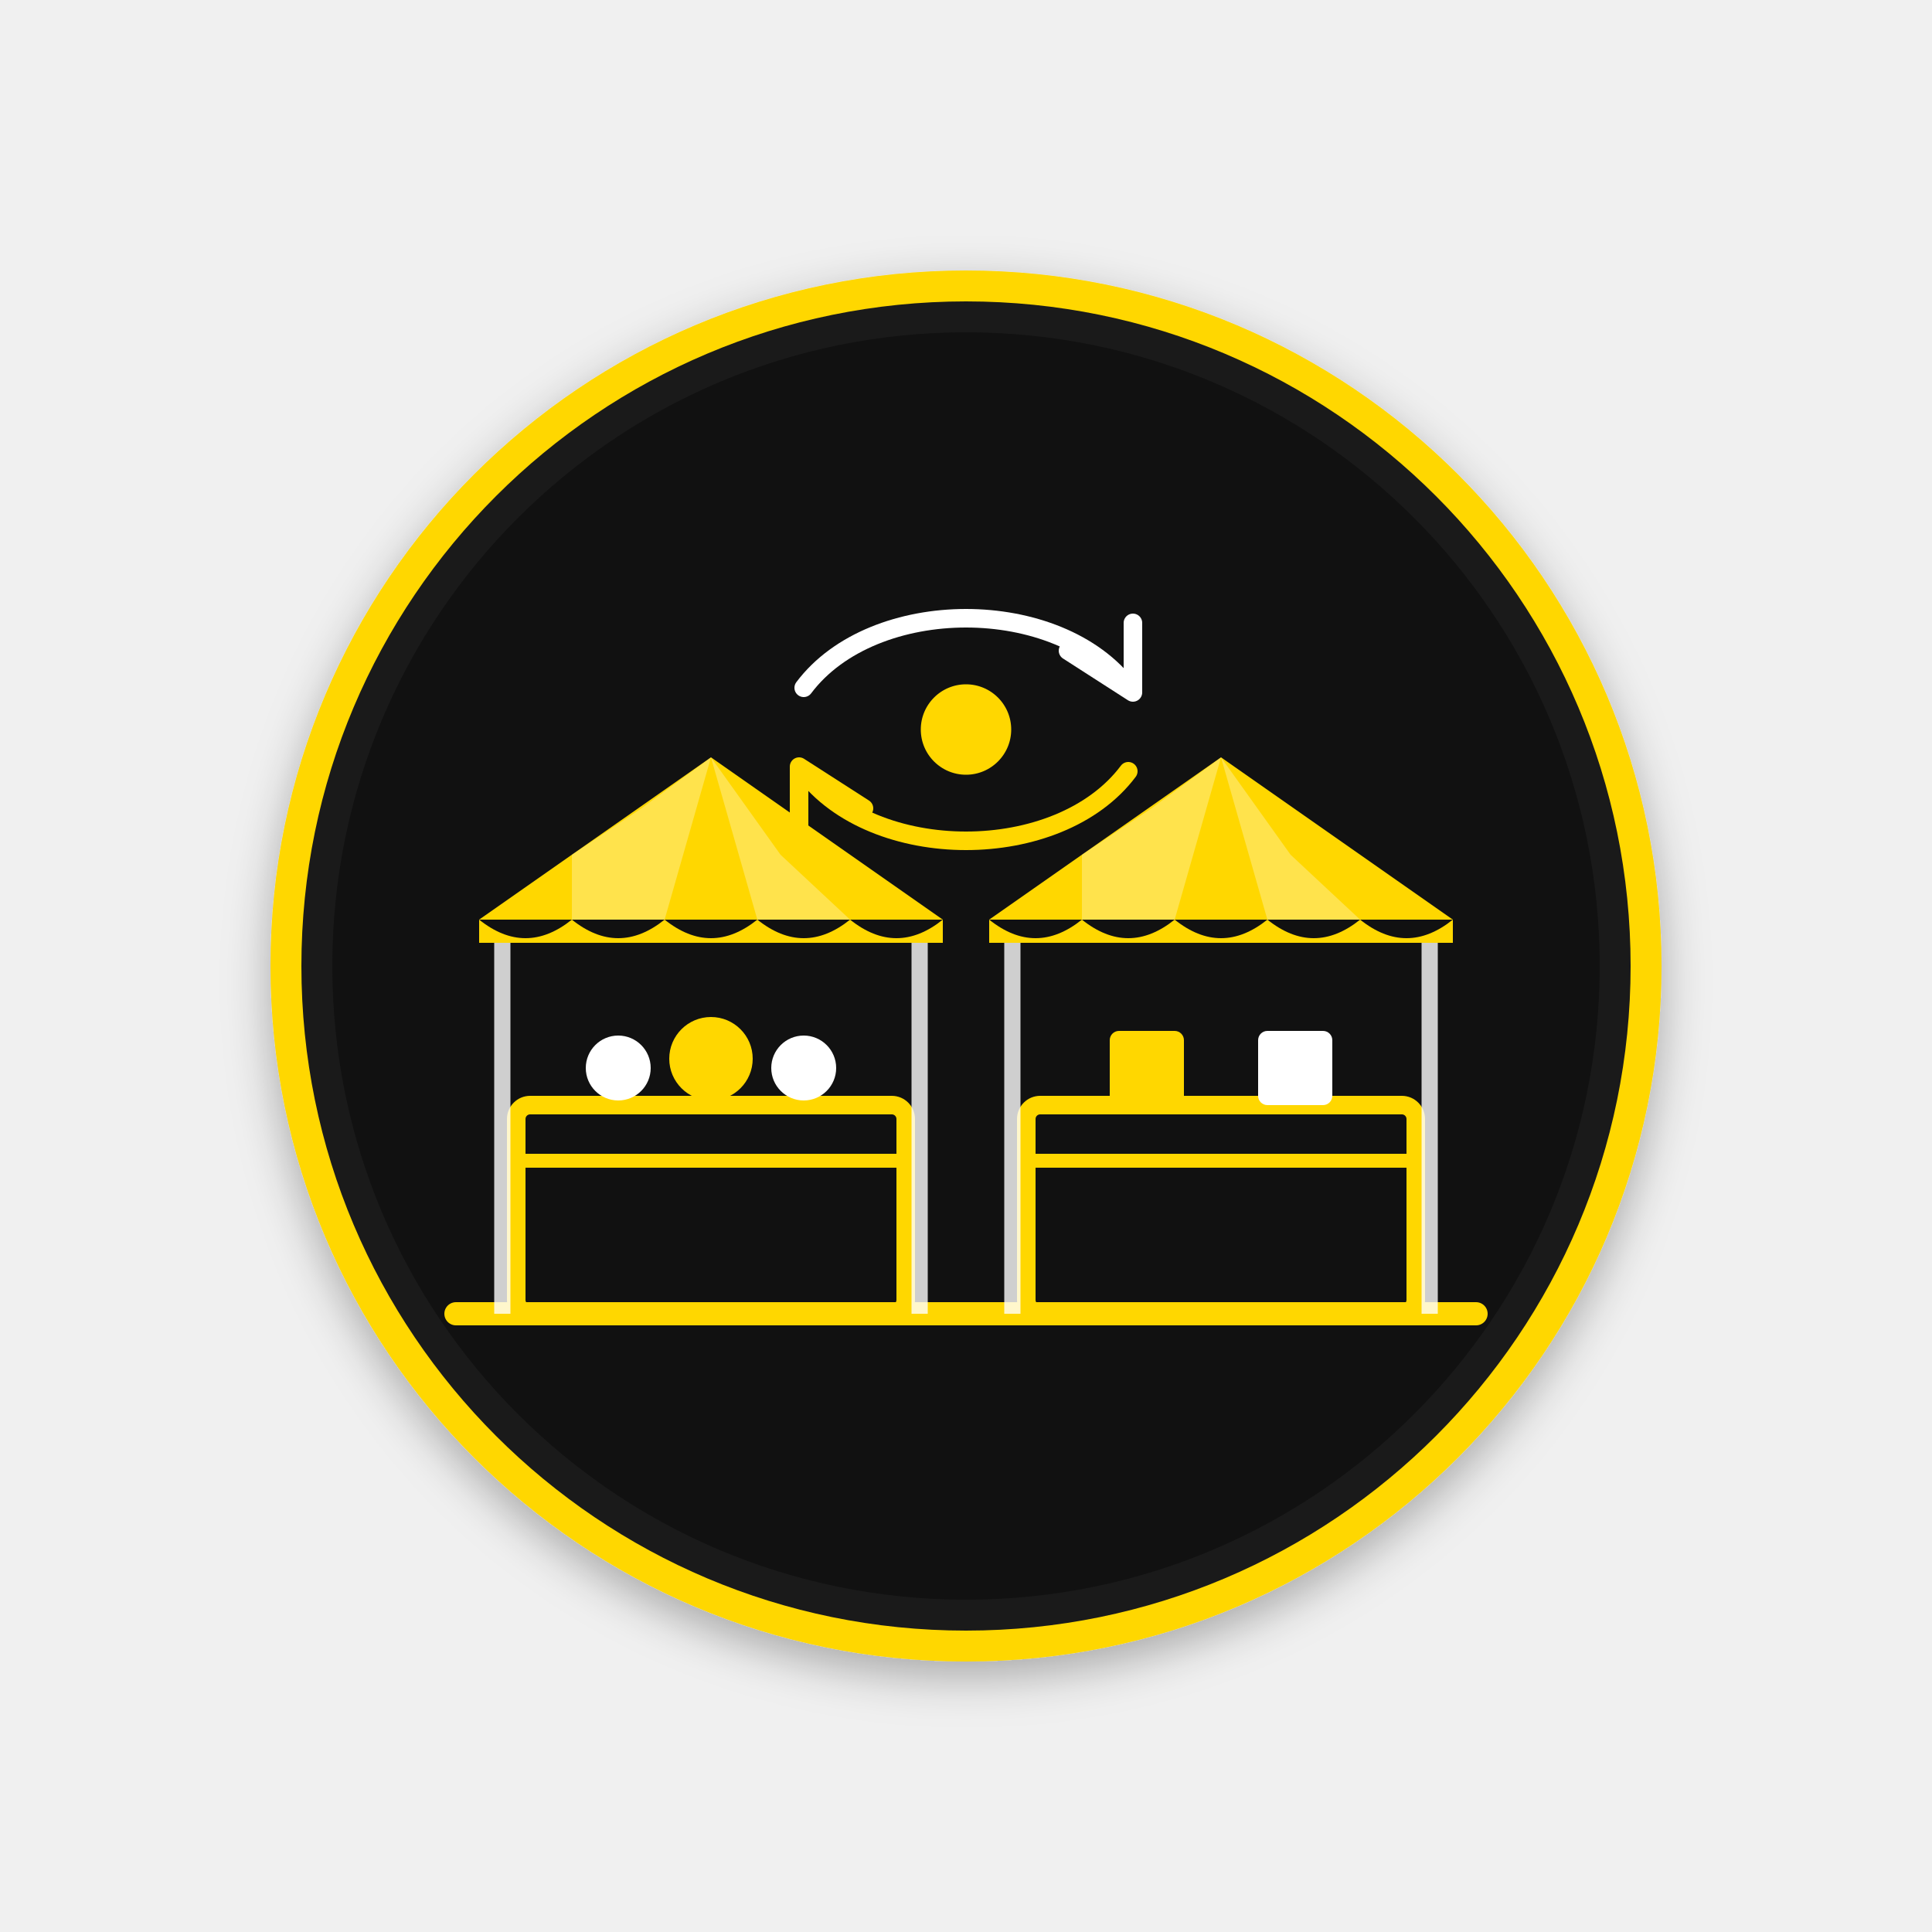
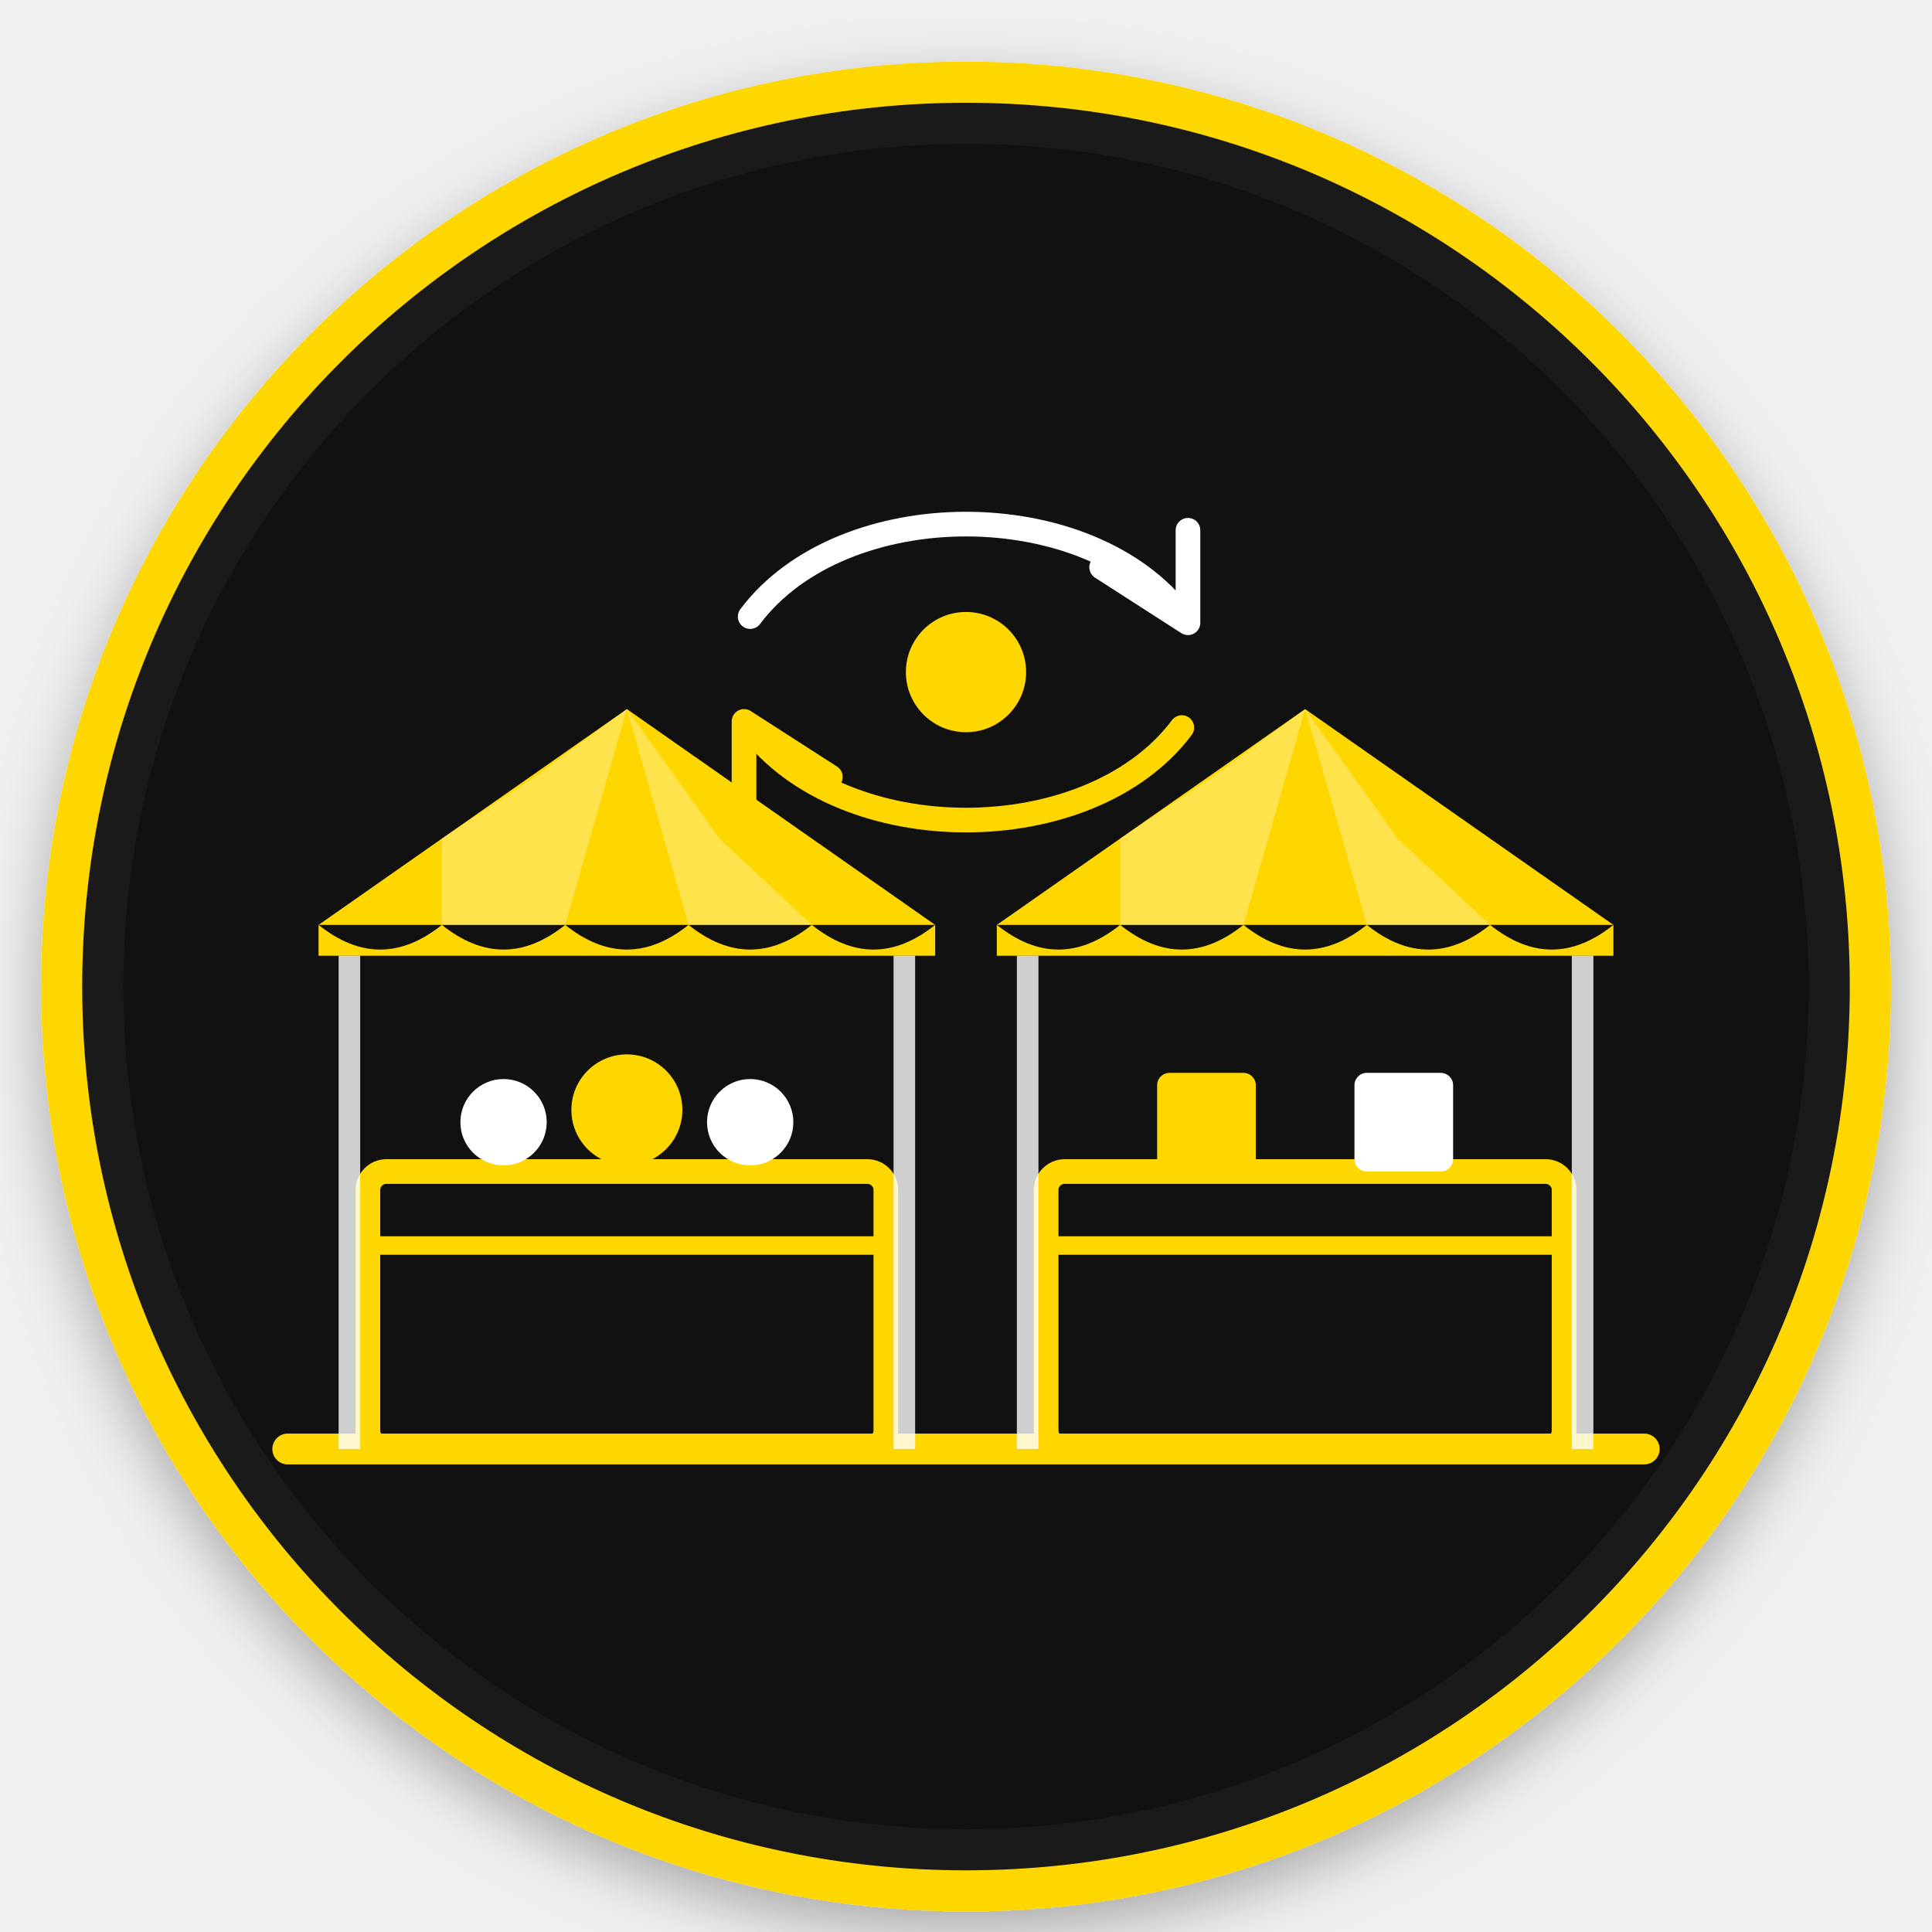
- <svg xmlns="http://www.w3.org/2000/svg" viewBox="0 0 500 500" width="100%" height="100%">
+ <svg xmlns="http://www.w3.org/2000/svg" viewBox="62 58 376 376" width="100%" height="100%">
  <defs>
    <filter id="shadow" x="-20%" y="-20%" width="140%" height="140%">
      <feDropShadow dx="0" dy="4" stdDeviation="6" flood-color="#000" flood-opacity="0.3" />
    </filter>
  </defs>
  <g transform="translate(250, 250)">
    <circle cx="0" cy="0" r="180" fill="#ffd700" filter="url(#shadow)" />
    <circle cx="0" cy="0" r="172" fill="#1a1a1a" />
    <circle cx="0" cy="0" r="164" fill="#111111" />
    <g transform="translate(0, 0) scale(1.2)">
      <line x1="-110" y1="75" x2="110" y2="75" stroke="#ffd700" stroke-width="5" stroke-linecap="round" />
      <g transform="translate(-55, 0)">
        <path d="M -50 -10 L 0 -45 L 50 -10 Z" fill="#ffd700" />
        <path d="M -30 -24 L -15 -34 L 0 -45 L -10 -10 L -30 -10 Z" fill="#ffffff" opacity="0.3" />
        <path d="M 15 -24 L 30 -10 L 10 -10 L 0 -45 Z" fill="#ffffff" opacity="0.3" />
        <path d="M -50 -10 Q -40 -2 -30 -10 Q -20 -2 -10 -10 Q 0 -2 10 -10 Q 20 -2 30 -10 Q 40 -2 50 -10 L 50 -5 L -50 -5 Z" fill="#ffd700" />
        <rect x="-42" y="30" width="84" height="45" rx="3" fill="none" stroke="#ffd700" stroke-width="4" />
        <line x1="-42" y1="42" x2="42" y2="42" stroke="#ffd700" stroke-width="3" />
        <line x1="-45" y1="-5" x2="-45" y2="75" stroke="#ffffff" stroke-width="3.5" opacity="0.8" />
        <line x1="45" y1="-5" x2="45" y2="75" stroke="#ffffff" stroke-width="3.5" opacity="0.8" />
        <circle cx="-20" cy="22" r="7" fill="#ffffff" />
        <circle cx="0" cy="20" r="9" fill="#ffd700" />
        <circle cx="20" cy="22" r="7" fill="#ffffff" />
      </g>
      <g transform="translate(55, 0)">
        <path d="M -50 -10 L 0 -45 L 50 -10 Z" fill="#ffd700" />
        <path d="M -30 -24 L -15 -34 L 0 -45 L -10 -10 L -30 -10 Z" fill="#ffffff" opacity="0.3" />
        <path d="M 15 -24 L 30 -10 L 10 -10 L 0 -45 Z" fill="#ffffff" opacity="0.3" />
        <path d="M -50 -10 Q -40 -2 -30 -10 Q -20 -2 -10 -10 Q 0 -2 10 -10 Q 20 -2 30 -10 Q 40 -2 50 -10 L 50 -5 L -50 -5 Z" fill="#ffd700" />
        <rect x="-42" y="30" width="84" height="45" rx="3" fill="none" stroke="#ffd700" stroke-width="4" />
        <line x1="-42" y1="42" x2="42" y2="42" stroke="#ffd700" stroke-width="3" />
        <line x1="-45" y1="-5" x2="-45" y2="75" stroke="#ffffff" stroke-width="3.5" opacity="0.8" />
        <line x1="45" y1="-5" x2="45" y2="75" stroke="#ffffff" stroke-width="3.5" opacity="0.8" />
        <rect x="-24" y="14" width="16" height="16" rx="2" fill="#ffd700" />
        <rect x="8" y="14" width="16" height="16" rx="2" fill="#ffffff" />
      </g>
      <g transform="translate(0, -60)">
        <path d="M -35 0 C -20 -20, 20 -20, 35 0" fill="none" stroke="#ffffff" stroke-width="4" stroke-linecap="round" />
        <path d="M 22 -8 L 36 1 L 36 -14" fill="none" stroke="#ffffff" stroke-width="4" stroke-linecap="round" stroke-linejoin="round" />
        <path d="M 35 18 C 20 38, -20 38, -35 18" fill="none" stroke="#ffd700" stroke-width="4" stroke-linecap="round" />
        <path d="M -22 26 L -36 17 L -36 32" fill="none" stroke="#ffd700" stroke-width="4" stroke-linecap="round" stroke-linejoin="round" />
        <circle cx="0" cy="9" r="11" fill="#ffd700" stroke="#111111" stroke-width="2.5" />
      </g>
    </g>
  </g>
</svg>
